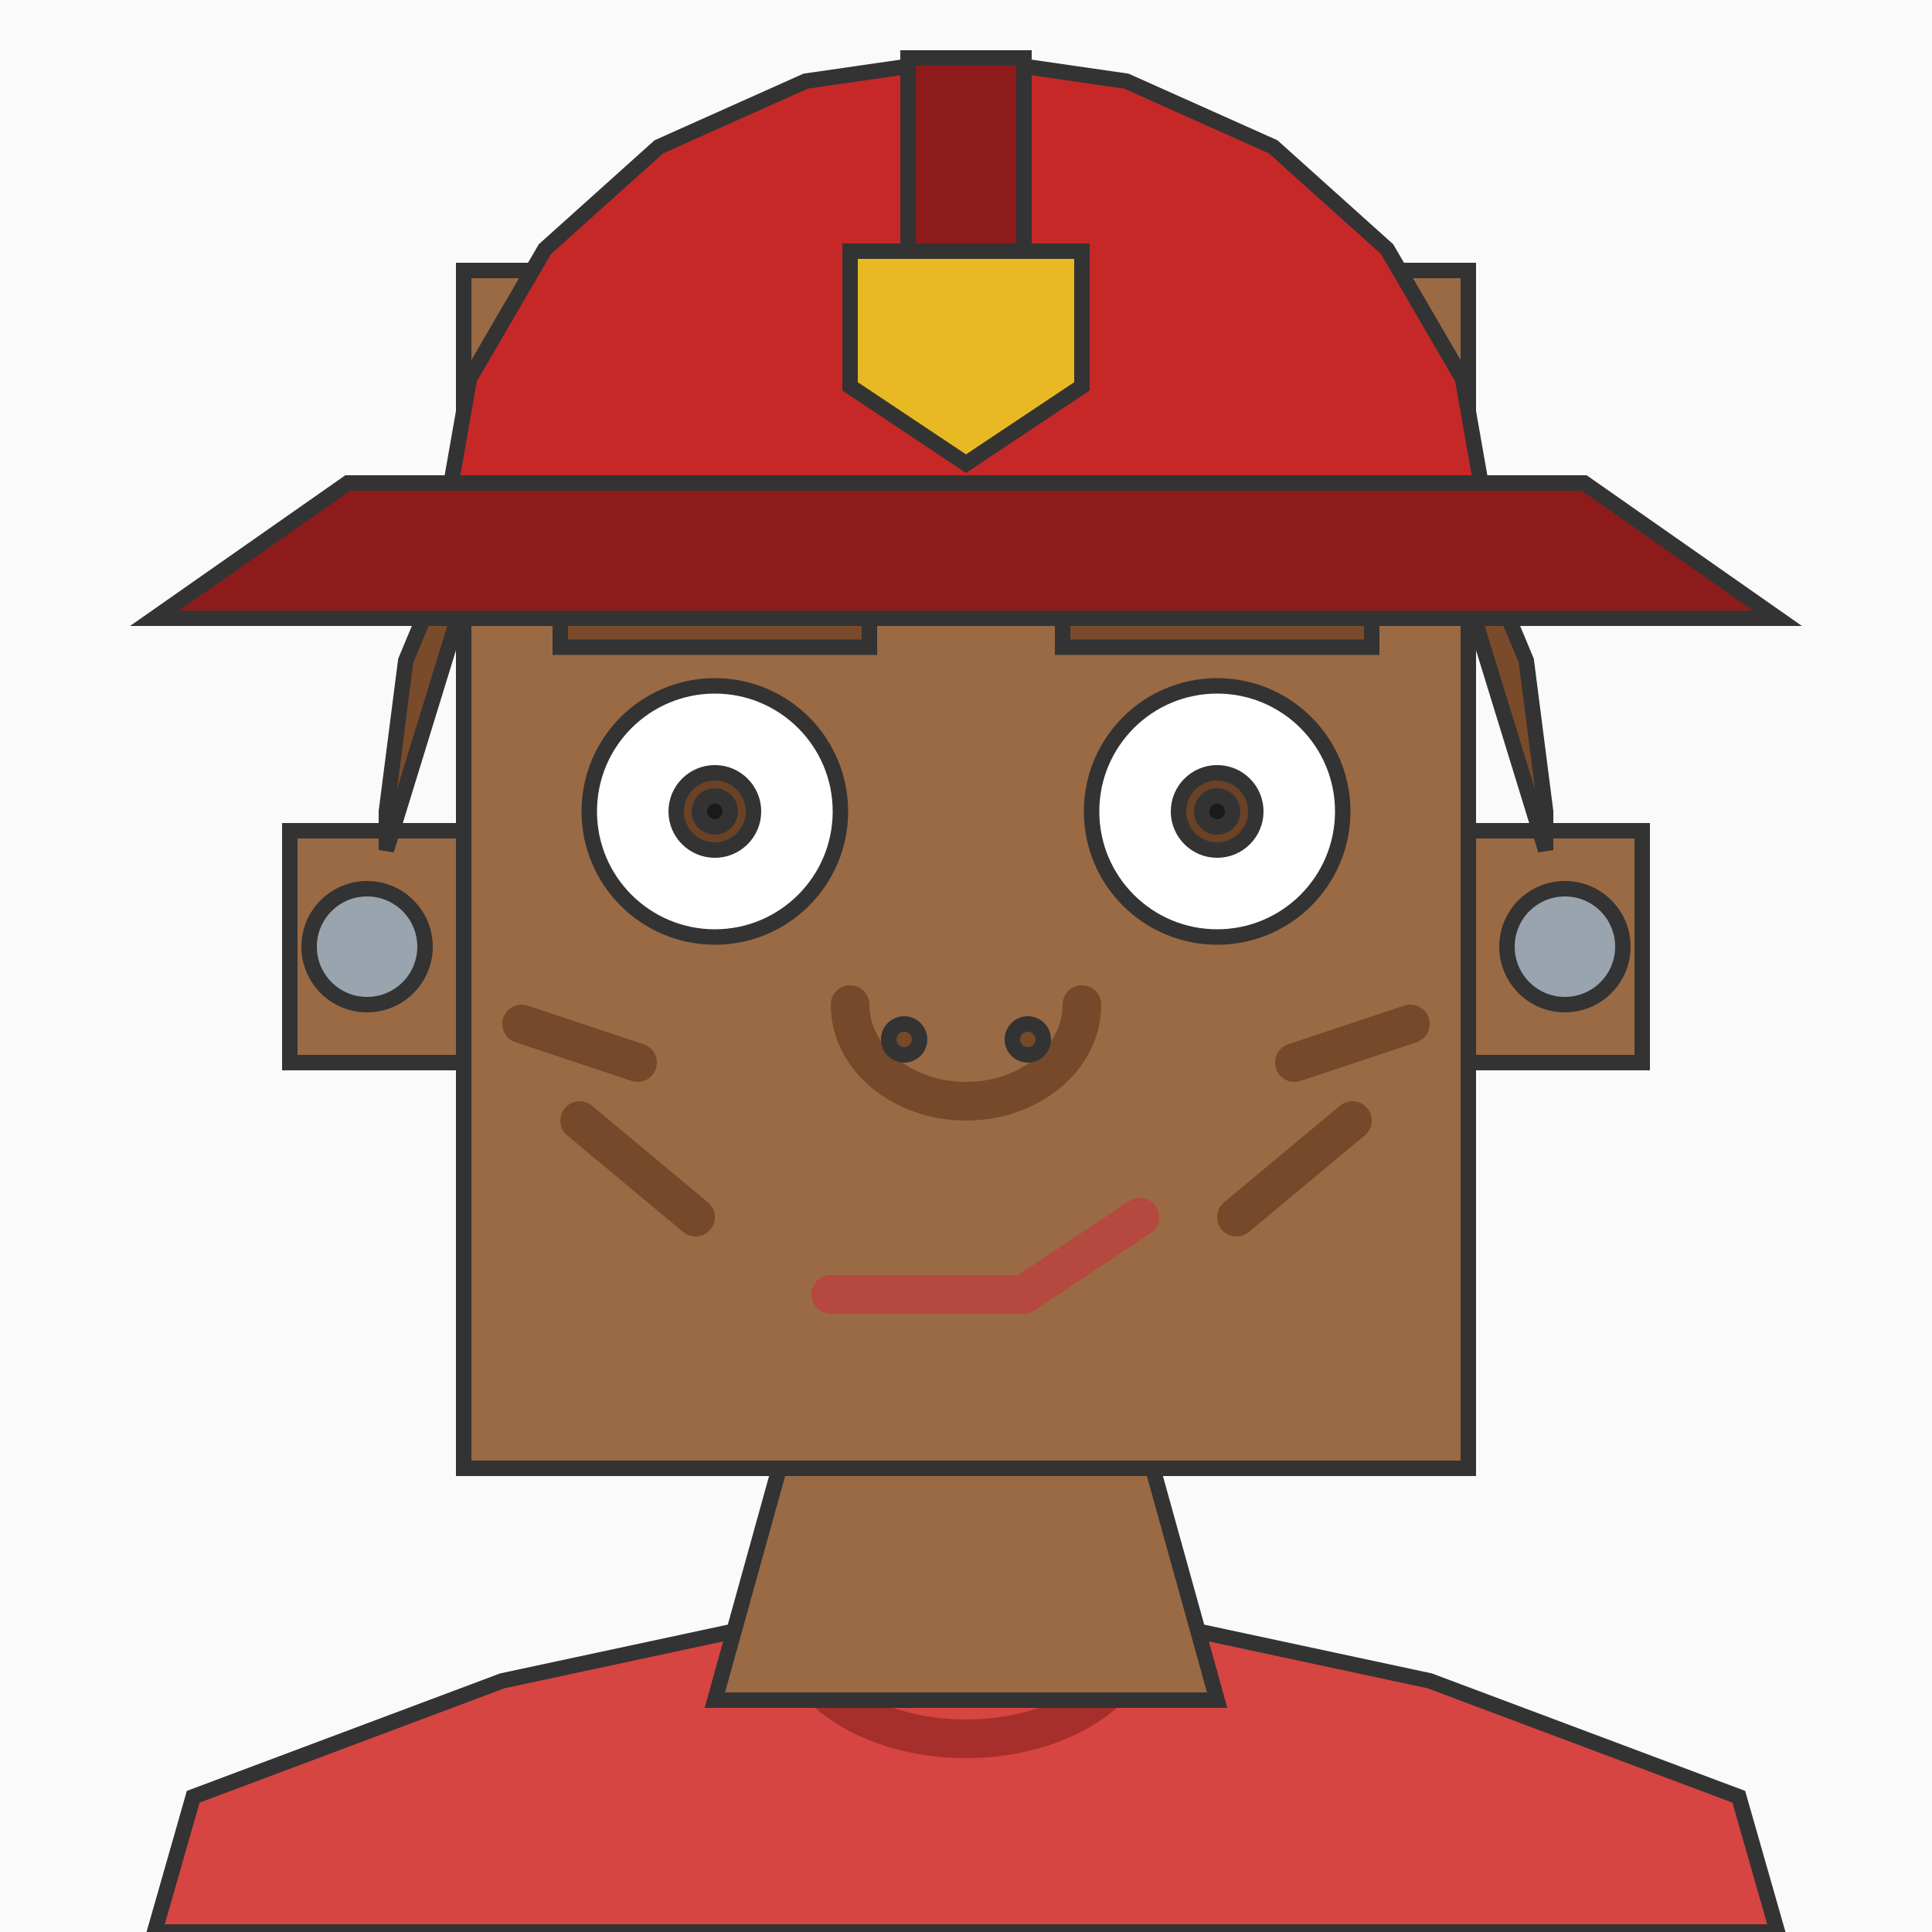
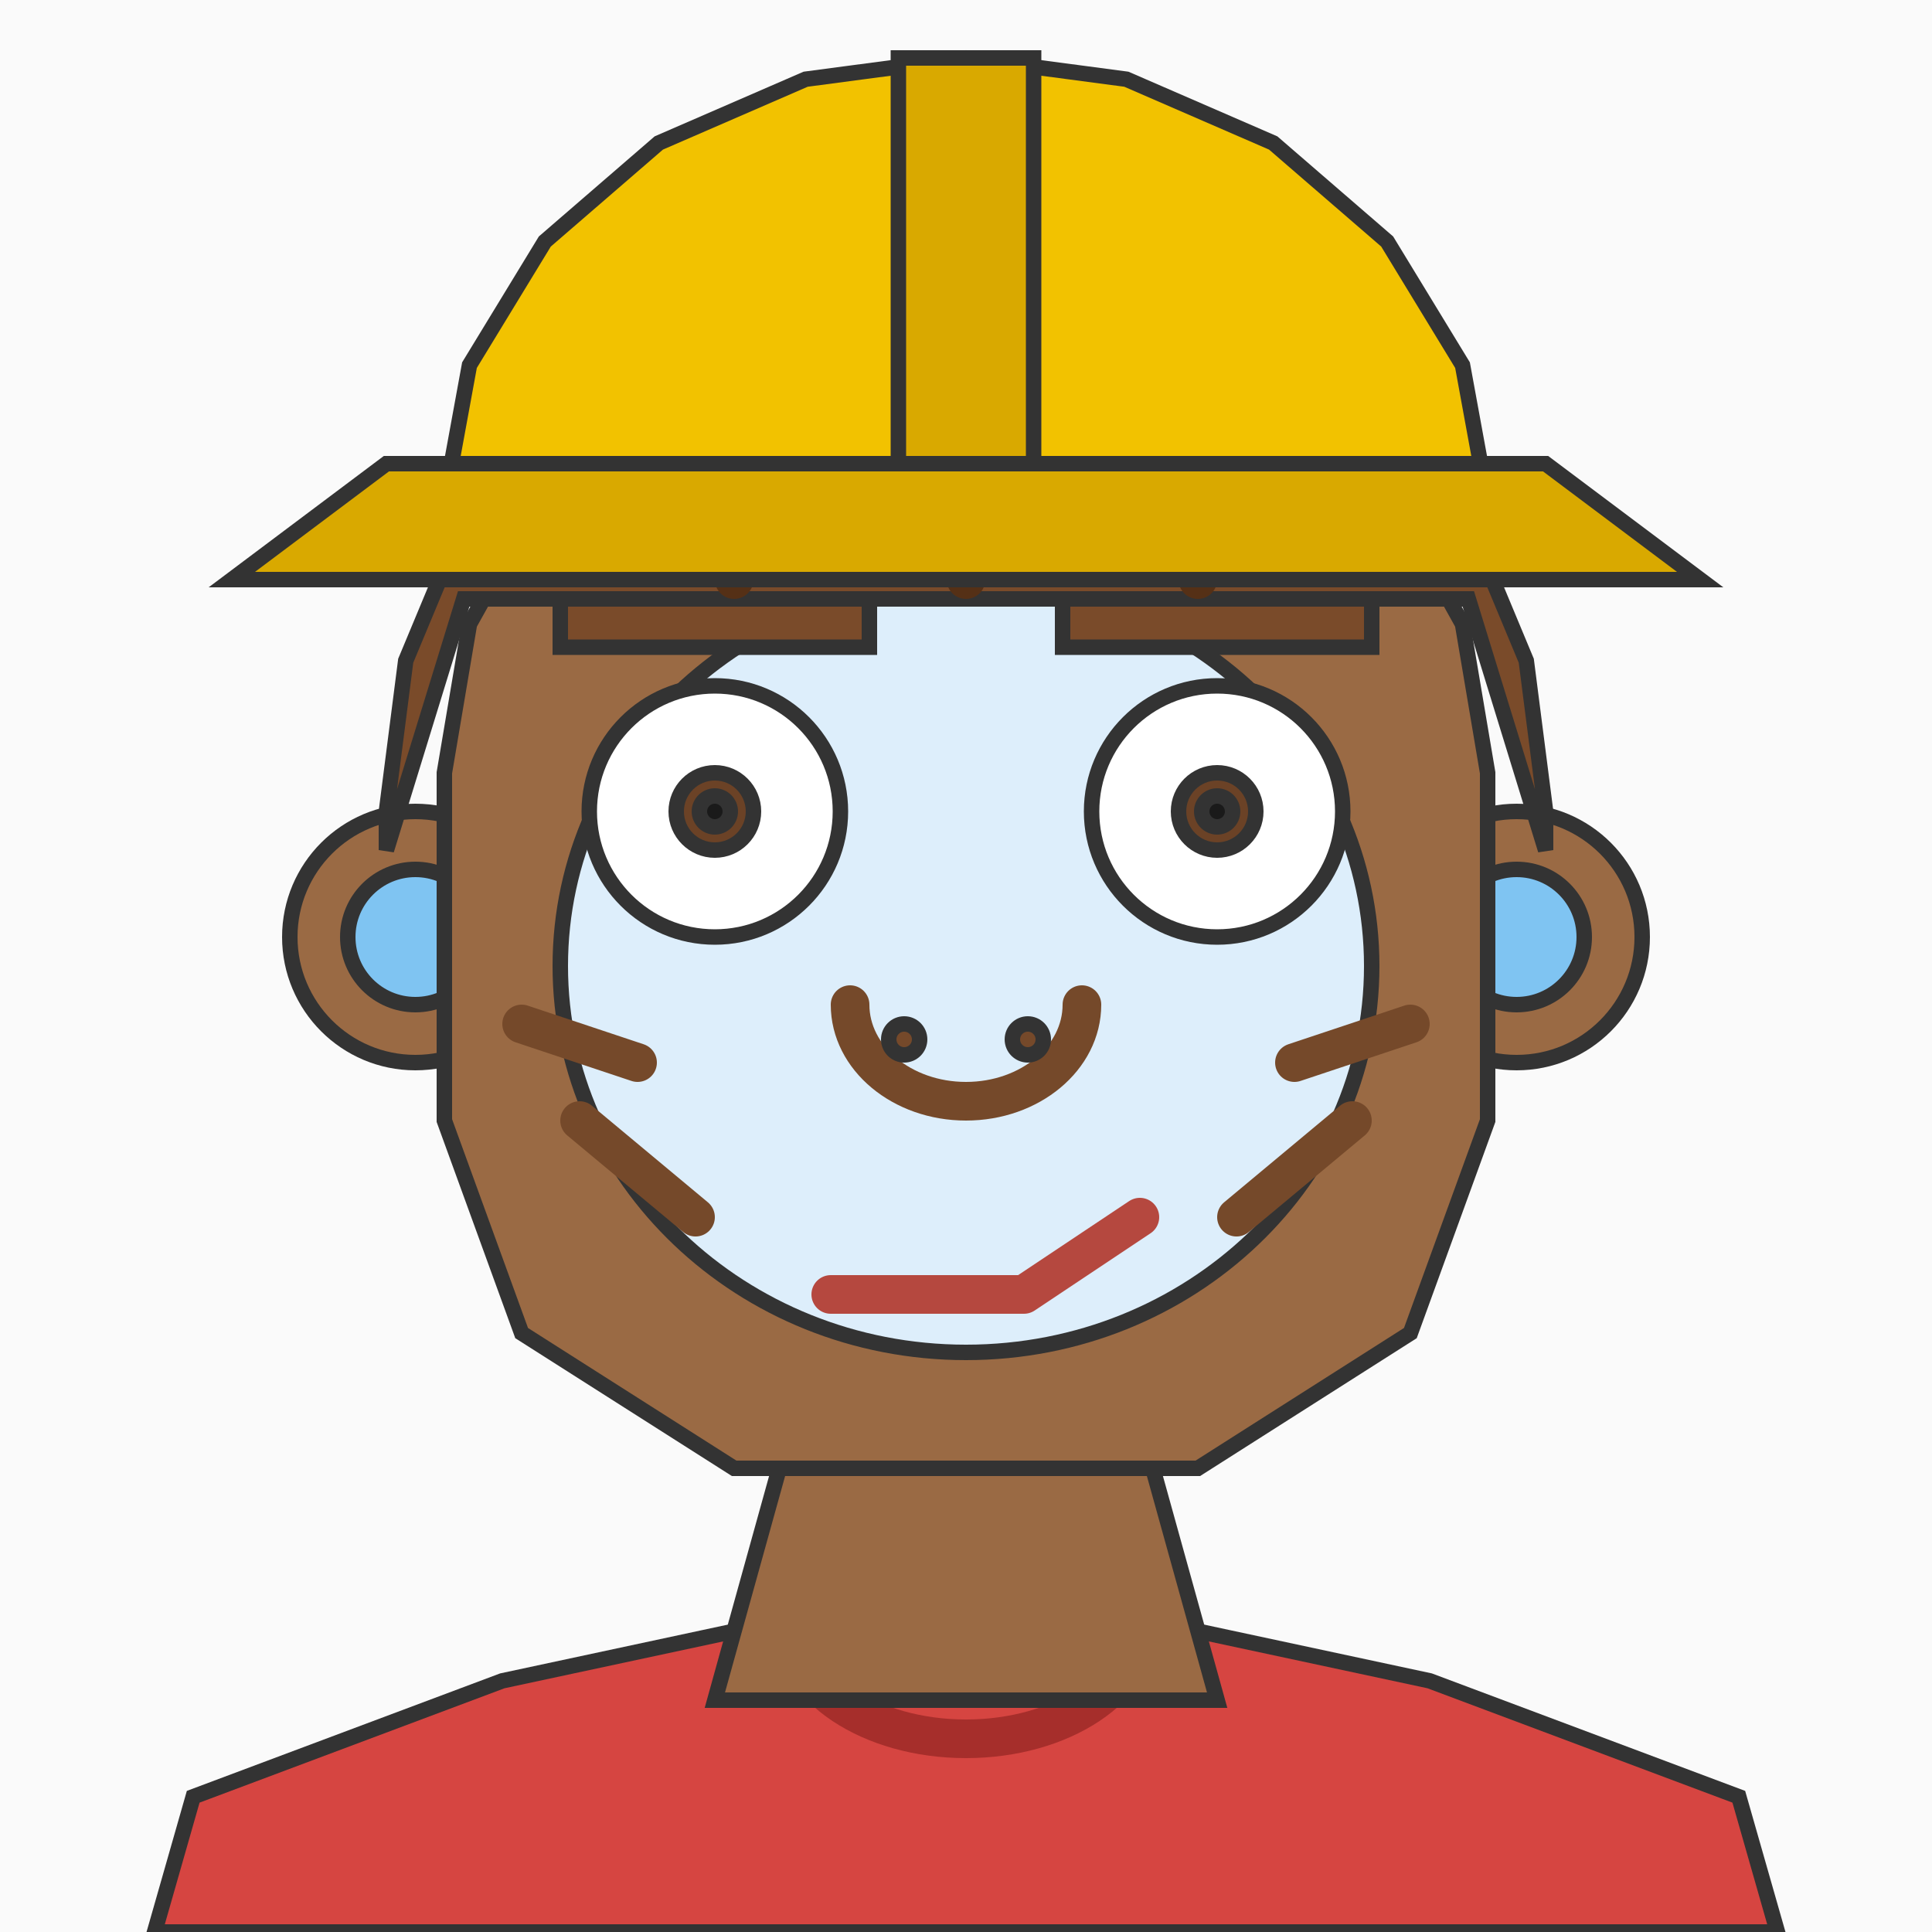
<svg xmlns="http://www.w3.org/2000/svg" viewBox="0 0 100 100" width="200" height="200">
  <rect width="100" height="100" fill="#fafafa" />
  <polygon points="8,100 10,93 26,87 40,84 60,84 74,87 90,93 92,100" fill="#D64541" stroke="#333" stroke-width="0.8" />
  <path d="M41 84 A9 6 0 0 0 59 84" fill="none" stroke="#A62E2B" stroke-width="2" stroke-linecap="round" stroke-linejoin="round" />
  <polygon points="42,70 58,70 63,88 37,88" fill="#9A6A44" stroke="#333" stroke-width="0.8" />
-   <rect x="15" y="43" width="12" height="12" fill="#9A6A44" stroke="#333" stroke-width="0.8" />
-   <ellipse cx="19" cy="49" rx="3" ry="3" fill="#9AA4AE" stroke="#333" stroke-width="0.8" />
-   <rect x="73" y="43" width="12" height="12" fill="#9A6A44" stroke="#333" stroke-width="0.8" />
-   <ellipse cx="81" cy="49" rx="3" ry="3" fill="#9AA4AE" stroke="#333" stroke-width="0.8" />
-   <rect x="24" y="14" width="52" height="62" fill="#9A6A44" stroke="#333" stroke-width="0.8" />
-   <ellipse cx="28" cy="18" rx="2" ry="2" fill="#75492A" stroke="#333" stroke-width="0.8" />
-   <ellipse cx="72" cy="18" rx="2" ry="2" fill="#75492A" stroke="#333" stroke-width="0.8" />
+   <ellipse cx="21.5" cy="48.5" rx="6.5" ry="6.5" fill="#9A6A44" stroke="#333" stroke-width="0.8" />
+   <ellipse cx="21.5" cy="48.5" rx="3.5" ry="3.5" fill="#7FC4F2" stroke="#333" stroke-width="0.8" />
+   <ellipse cx="78.5" cy="48.5" rx="6.5" ry="6.5" fill="#9A6A44" stroke="#333" stroke-width="0.8" />
+   <ellipse cx="78.5" cy="48.5" rx="3.5" ry="3.5" fill="#7FC4F2" stroke="#333" stroke-width="0.8" />
+   <polygon points="23,40 24.3,32.3 28.2,25.3 34.1,19.8 41.7,16.2 50,15 58.3,16.2 65.9,19.8 71.8,25.3 75.7,32.3 77,40 77,58 73,69 62,76 38,76 27,69 23,58" fill="#9A6A44" stroke="#333" stroke-width="0.8" />
+   <ellipse cx="50" cy="50" rx="21" ry="20" fill="#DDEEFB" stroke="#333" stroke-width="0.8" />
  <polyline points="27,53 33,55" fill="none" stroke="#75492A" stroke-width="2" stroke-linecap="round" stroke-linejoin="round" />
  <polyline points="30,58 36,63" fill="none" stroke="#75492A" stroke-width="2" stroke-linecap="round" stroke-linejoin="round" />
  <polyline points="73,53 67,55" fill="none" stroke="#75492A" stroke-width="2" stroke-linecap="round" stroke-linejoin="round" />
  <polyline points="70,58 64,63" fill="none" stroke="#75492A" stroke-width="2" stroke-linecap="round" stroke-linejoin="round" />
  <polyline points="43,67 53,67 59,63" fill="none" stroke="#B5483F" stroke-width="2" stroke-linecap="round" stroke-linejoin="round" />
  <path d="M44 52 A6 5 0 0 0 56 52" fill="none" stroke="#75492A" stroke-width="2" stroke-linecap="round" stroke-linejoin="round" />
  <ellipse cx="46.8" cy="53.8" rx="0.8" ry="0.8" fill="#75492A" stroke="#333" stroke-width="0.8" />
  <ellipse cx="53.2" cy="53.8" rx="0.8" ry="0.8" fill="#75492A" stroke="#333" stroke-width="0.8" />
  <ellipse cx="37" cy="42" rx="6.5" ry="6.5" fill="#FFFFFF" stroke="#333" stroke-width="0.8" />
  <ellipse cx="37" cy="42" rx="2" ry="2" fill="#6B4226" stroke="#333" stroke-width="0.8" />
  <ellipse cx="37" cy="42" rx="0.8" ry="0.8" fill="#1A1A1A" stroke="#333" stroke-width="0.8" />
  <ellipse cx="63" cy="42" rx="6.5" ry="6.5" fill="#FFFFFF" stroke="#333" stroke-width="0.8" />
  <ellipse cx="63" cy="42" rx="2" ry="2" fill="#6B4226" stroke="#333" stroke-width="0.8" />
  <ellipse cx="63" cy="42" rx="0.8" ry="0.8" fill="#1A1A1A" stroke="#333" stroke-width="0.8" />
  <polygon points="29,29 45,29 45,33.5 29,33.5" fill="#7A4B2A" stroke="#333" stroke-width="0.8" />
  <polygon points="71,29 55,29 55,33.5 71,33.5" fill="#7A4B2A" stroke="#333" stroke-width="0.8" />
  <polygon points="20,42 21,34.2 24,27 28.8,20.8 35,16 42.2,13 50,12 57.8,13 65,16 71.2,20.8 76,27 79,34.2 80,42 80,44 76,31 24,31 20,44" fill="#7A4B2A" stroke="#333" stroke-width="0.8" />
  <polyline points="38,22 38,30" fill="none" stroke="#553016" stroke-width="2" stroke-linecap="round" stroke-linejoin="round" />
  <polyline points="50,21 50,30" fill="none" stroke="#553016" stroke-width="2" stroke-linecap="round" stroke-linejoin="round" />
  <polyline points="62,22 62,30" fill="none" stroke="#553016" stroke-width="2" stroke-linecap="round" stroke-linejoin="round" />
-   <polygon points="23,27 24.3,19.6 28.2,12.9 34.1,7.6 41.7,4.2 50,3 58.3,4.2 65.9,7.6 71.8,12.9 75.7,19.6 77,27" fill="#C62828" stroke="#333" stroke-width="0.8" />
-   <rect x="47" y="3" width="6" height="10" fill="#8E1B1B" stroke="#333" stroke-width="0.8" />
-   <polygon points="18,25 82,25 92,32 8,32" fill="#8E1B1B" stroke="#333" stroke-width="0.8" />
-   <polygon points="44,13 56,13 56,20 50,24 44,20" fill="#E8B923" stroke="#333" stroke-width="0.8" />
+   <polygon points="23,26 24.3,18.9 28.2,12.5 34.1,7.4 41.7,4.1 50,3 58.3,4.1 65.9,7.4 71.8,12.5 75.7,18.9 77,26" fill="#F2C200" stroke="#333" stroke-width="0.8" />
+   <rect x="46.5" y="3" width="7" height="22" fill="#D9A900" stroke="#333" stroke-width="0.8" />
+   <polygon points="20,24 80,24 88,30 12,30" fill="#D9A900" stroke="#333" stroke-width="0.8" />
</svg>
